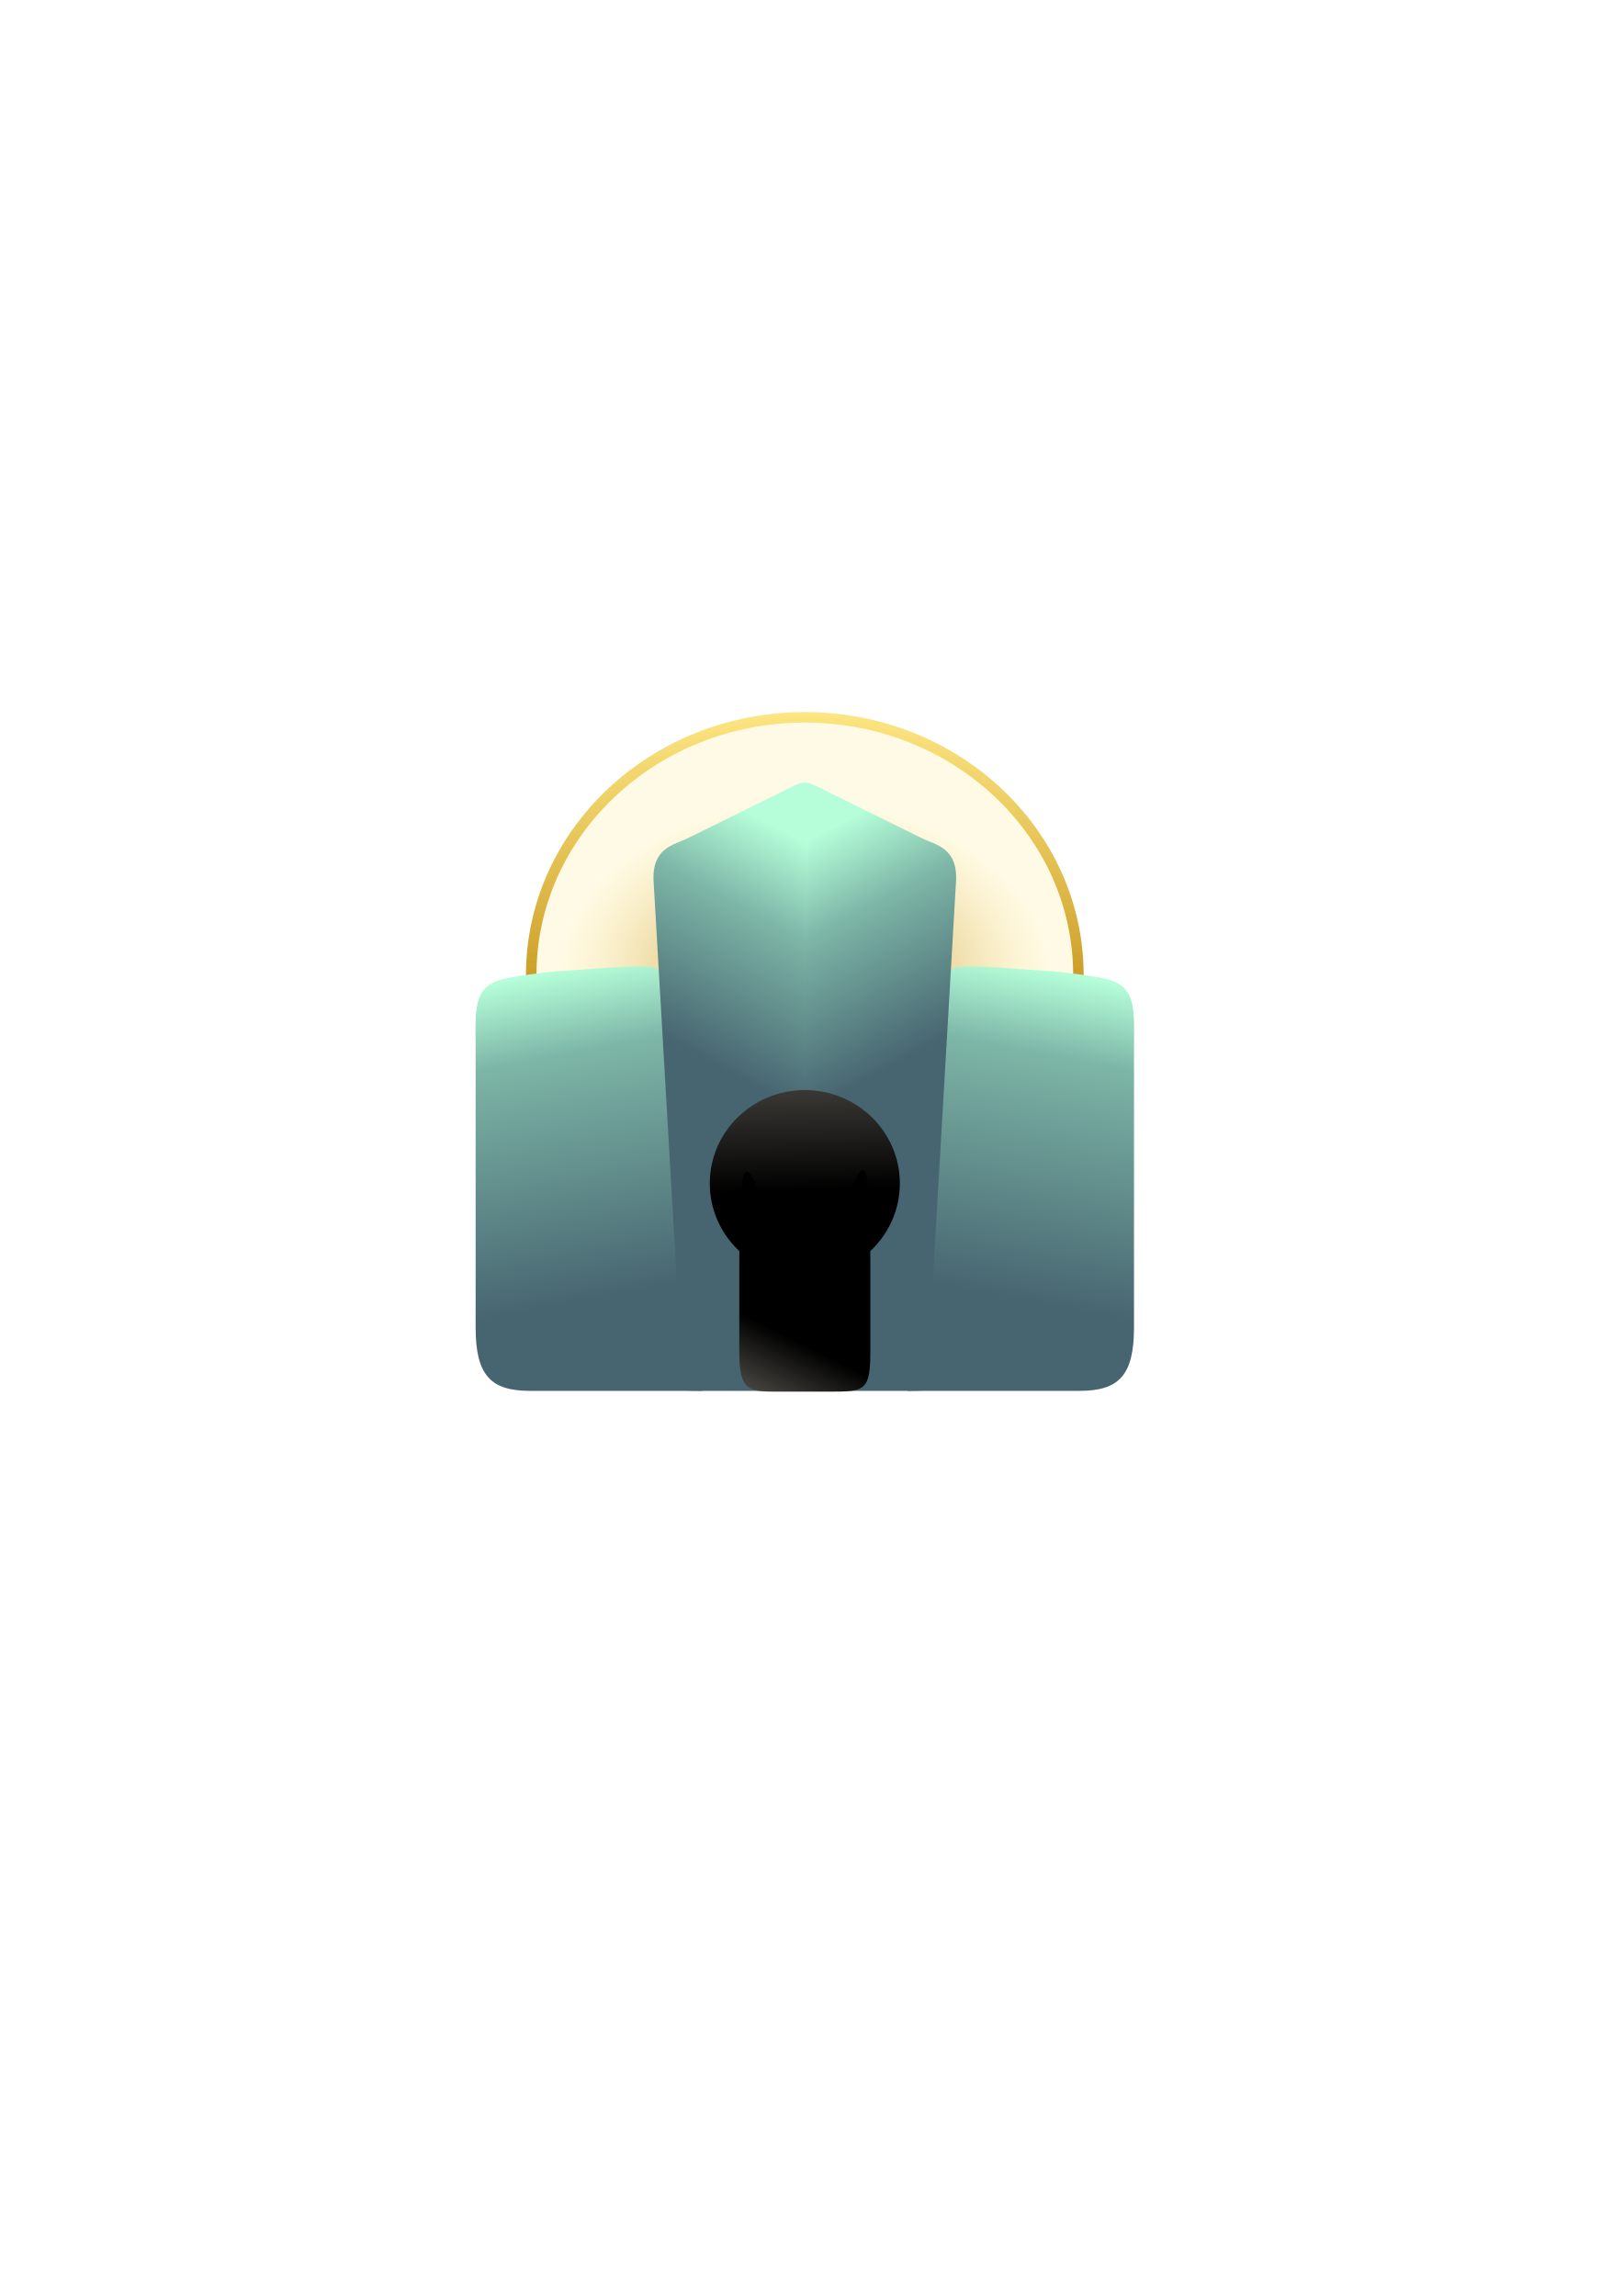
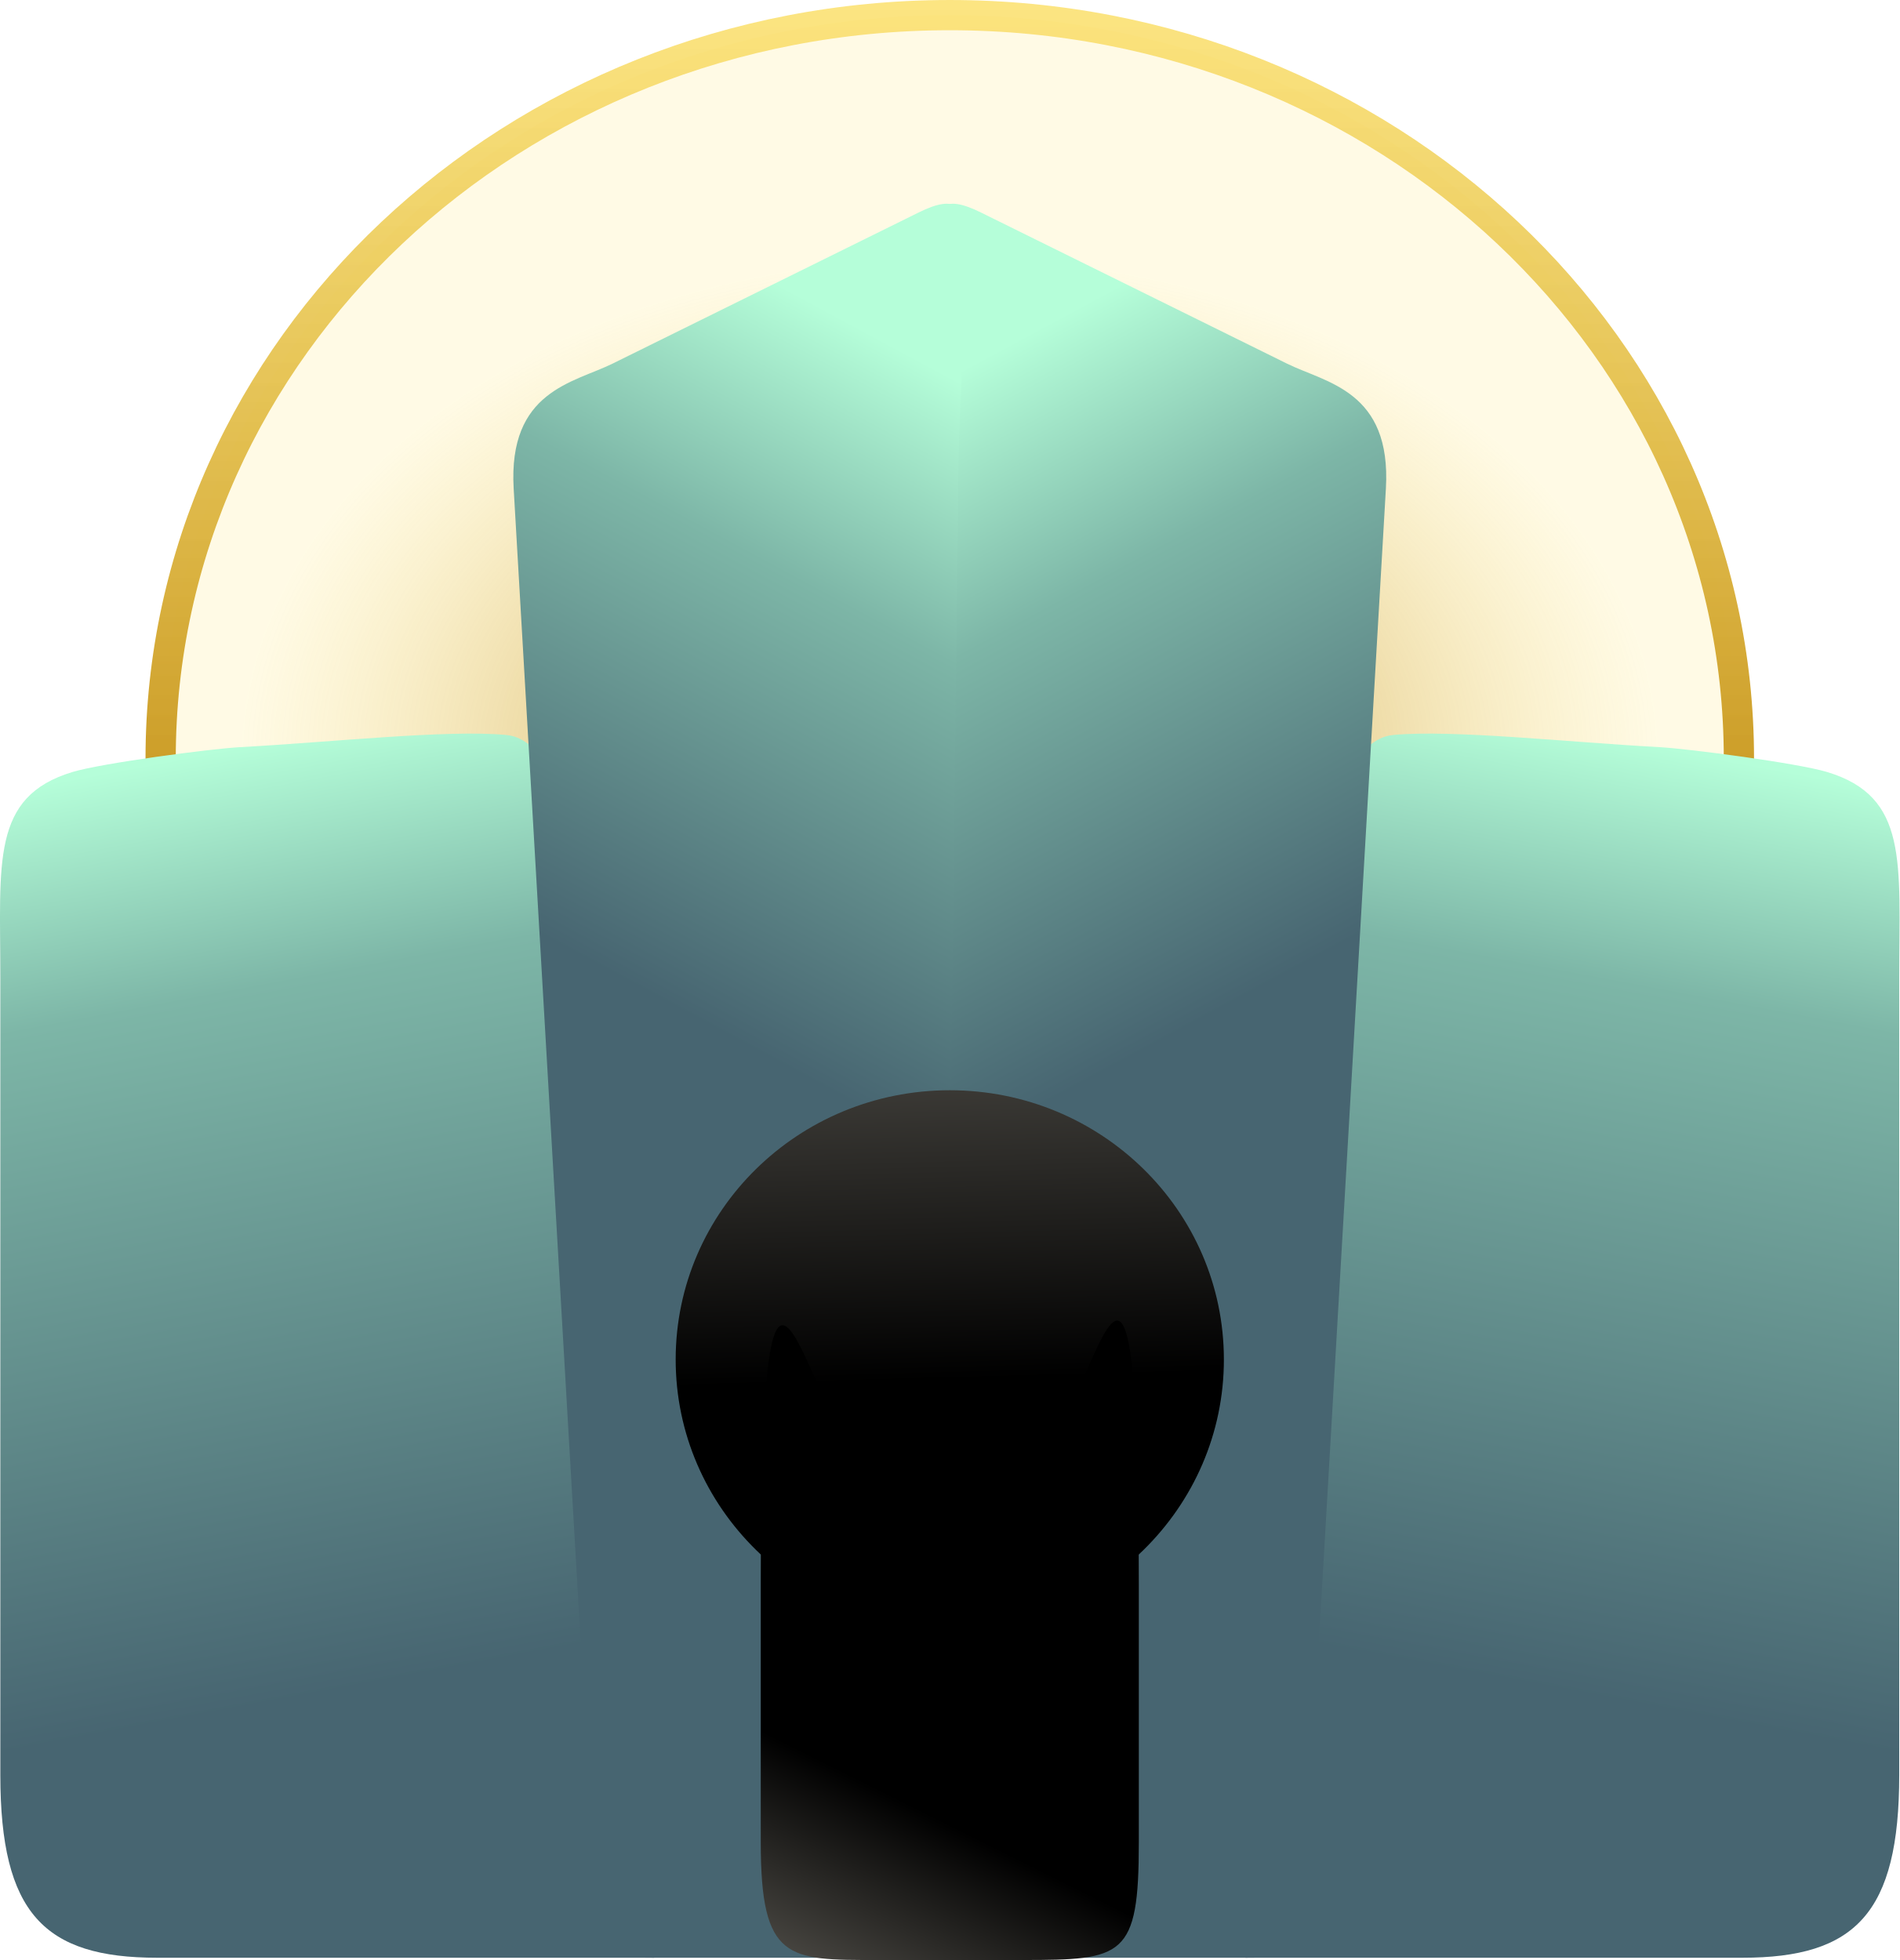
- <svg xmlns="http://www.w3.org/2000/svg" xmlns:xlink="http://www.w3.org/1999/xlink" width="210mm" height="297mm" viewBox="0 0 210 297" version="1.1" id="svg1">
+ <svg xmlns="http://www.w3.org/2000/svg" xmlns:xlink="http://www.w3.org/1999/xlink" width="85.179mm" height="87.906mm" viewBox="0 0 85.179 87.906" version="1.1" id="svg1">
  <defs id="defs1">
    <linearGradient id="linearGradient34">
      <stop style="stop-color:#a26b0e;stop-opacity:1;" offset="0" id="stop32" />
      <stop style="stop-color:#cea02b;stop-opacity:1;" offset="0.517" id="stop33" />
      <stop style="stop-color:#ffe672;stop-opacity:0.839;" offset="1" id="stop34" />
    </linearGradient>
    <linearGradient id="linearGradient31">
      <stop style="stop-color:#a26b0e;stop-opacity:1;" offset="0" id="stop29" />
      <stop style="stop-color:#cea02b;stop-opacity:0.529;" offset="0.469" id="stop30" />
      <stop style="stop-color:#ffe672;stop-opacity:0.184;" offset="1" id="stop31" />
    </linearGradient>
    <linearGradient id="linearGradient28">
      <stop style="stop-color:#476571;stop-opacity:1;" offset="0" id="stop26" />
      <stop style="stop-color:#7db6a7;stop-opacity:1;" offset="0.747" id="stop27" />
      <stop style="stop-color:#b5fed9;stop-opacity:1;" offset="1" id="stop28" />
    </linearGradient>
    <linearGradient id="linearGradient11">
      <stop style="stop-color:#476571;stop-opacity:1;" offset="0" id="stop1" />
      <stop style="stop-color:#7db6a7;stop-opacity:1;" offset="0.633" id="stop8" />
      <stop style="stop-color:#b5fed9;stop-opacity:1;" offset="1" id="stop11" />
    </linearGradient>
-     <linearGradient id="linearGradient81">
-       <stop style="stop-color:#2c245f;stop-opacity:1;" offset="0" id="stop79" />
-       <stop style="stop-color:#2e4b89;stop-opacity:1;" offset="0.497" id="stop80" />
-       <stop style="stop-color:#5083b6;stop-opacity:1;" offset="1" id="stop81" />
-     </linearGradient>
-     <linearGradient id="linearGradient78">
-       <stop style="stop-color:#2c245f;stop-opacity:1;" offset="0" id="stop76" />
-       <stop style="stop-color:#2e4b89;stop-opacity:1;" offset="0.497" id="stop77" />
-       <stop style="stop-color:#5083b6;stop-opacity:1;" offset="1" id="stop78" />
-     </linearGradient>
-     <linearGradient id="linearGradient75" gradientTransform="matrix(0.5616266,0,0,2.203181,0,-16.06731)" x1="114.906" y1="38.017" x2="184.55" y2="38.017" gradientUnits="userSpaceOnUse">
-       <stop style="stop-color:#2c245f;stop-opacity:1;" offset="0" id="stop73" />
-       <stop style="stop-color:#2e4b89;stop-opacity:1;" offset="0.497" id="stop74" />
-       <stop style="stop-color:#5083b6;stop-opacity:1;" offset="1" id="stop75" />
-     </linearGradient>
-     <linearGradient id="linearGradient72">
-       <stop style="stop-color:#2c245f;stop-opacity:1;" offset="0.002" id="stop70" />
-       <stop style="stop-color:#2e4b89;stop-opacity:1;" offset="0.522" id="stop71" />
-       <stop style="stop-color:#5083b6;stop-opacity:1;" offset="1" id="stop72" />
-     </linearGradient>
-     <linearGradient id="linearGradient59">
-       <stop style="stop-color:#2c245f;stop-opacity:1;" offset="0" id="stop57" />
-       <stop style="stop-color:#2e4b89;stop-opacity:1;" offset="0.497" id="stop58" />
-       <stop style="stop-color:#5083b6;stop-opacity:1;" offset="1" id="stop59" />
-     </linearGradient>
-     <linearGradient id="linearGradient56">
-       <stop style="stop-color:#2c245f;stop-opacity:1;" offset="0" id="stop54" />
-       <stop style="stop-color:#2e4b89;stop-opacity:1;" offset="0.497" id="stop55" />
-       <stop style="stop-color:#5083b6;stop-opacity:1;" offset="1" id="stop56" />
-     </linearGradient>
-     <linearGradient id="linearGradient53">
-       <stop style="stop-color:#2c245f;stop-opacity:1;" offset="0" id="stop51" />
-       <stop style="stop-color:#2e4b89;stop-opacity:1;" offset="0.522" id="stop52" />
-       <stop style="stop-color:#5083b6;stop-opacity:1;" offset="1" id="stop53" />
-     </linearGradient>
-     <linearGradient id="linearGradient50">
-       <stop style="stop-color:#2c245f;stop-opacity:1;" offset="0" id="stop48" />
-       <stop style="stop-color:#2e4b89;stop-opacity:1;" offset="0.522" id="stop49" />
-       <stop style="stop-color:#5083b6;stop-opacity:1;" offset="1" id="stop50" />
-     </linearGradient>
-     <linearGradient id="linearGradient20">
-       <stop style="stop-color:#b26a31;stop-opacity:1;" offset="0" id="stop23" />
-       <stop style="stop-color:#b38b43;stop-opacity:1;" offset="0.517" id="stop21" />
-       <stop style="stop-color:#e6d25c;stop-opacity:0.838;" offset="1" id="stop22" />
-     </linearGradient>
-     <linearGradient id="linearGradient18">
-       <stop style="stop-color:#b26a31;stop-opacity:1;" offset="0" id="stop18" />
-       <stop style="stop-color:#b38b43;stop-opacity:0.529;" offset="0.469" id="stop20" />
-       <stop style="stop-color:#e6d25c;stop-opacity:0.184;" offset="1" id="stop19" />
-     </linearGradient>
    <linearGradient id="linearGradient14">
      <stop style="stop-color:#000000;stop-opacity:1;" offset="0.471" id="stop15" />
      <stop style="stop-color:#e9e3d3;stop-opacity:1;" offset="1" id="stop16" />
    </linearGradient>
    <linearGradient id="linearGradient9">
      <stop style="stop-color:#000000;stop-opacity:1;" offset="0" id="stop9" />
      <stop style="stop-color:#e9e3d3;stop-opacity:1;" offset="1" id="stop10" />
    </linearGradient>
-     <linearGradient id="linearGradient5">
-       <stop style="stop-color:#1d545d;stop-opacity:1;" offset="0" id="stop5" />
-       <stop style="stop-color:#147a79;stop-opacity:1;" offset="0.522" id="stop7" />
-       <stop style="stop-color:#57997a;stop-opacity:1;" offset="1" id="stop6" />
-     </linearGradient>
-     <linearGradient id="linearGradient2">
-       <stop style="stop-color:#1d545d;stop-opacity:1;" offset="0" id="stop4" />
-       <stop style="stop-color:#147a79;stop-opacity:1;" offset="0.497" id="stop2" />
-       <stop style="stop-color:#57997a;stop-opacity:1;" offset="1" id="stop3" />
-     </linearGradient>
    <linearGradient xlink:href="#linearGradient28" id="linearGradient4" gradientUnits="userSpaceOnUse" x1="51.265" y1="172.544" x2="41.032" y2="106.083" gradientTransform="matrix(-1,0,0,1,204.2463,-1e-6)" />
    <linearGradient xlink:href="#linearGradient11" id="linearGradient7" gradientUnits="userSpaceOnUse" x1="70.142" y1="120.813" x2="90.508" y2="74.763" gradientTransform="matrix(-1,0,0,1,204.2463,2e-6)" />
    <linearGradient xlink:href="#linearGradient9" id="linearGradient10" x1="105" y1="148.5" x2="103.02" y2="75.221" gradientUnits="userSpaceOnUse" />
    <linearGradient xlink:href="#linearGradient14" id="linearGradient16" x1="123.611" y1="147.231" x2="90.903" y2="212.714" gradientUnits="userSpaceOnUse" />
    <radialGradient xlink:href="#linearGradient31" id="radialGradient19" cx="105" cy="109.461" fx="105" fy="109.461" r="50.907" gradientTransform="matrix(0.8758075,0,0,0.6192539,-174.1404,-512.1444)" gradientUnits="userSpaceOnUse" />
    <linearGradient xlink:href="#linearGradient34" id="linearGradient22" x1="105.882" y1="162.668" x2="105.882" y2="58.025" gradientUnits="userSpaceOnUse" gradientTransform="translate(-187.1806,-553.8212)" />
-     <radialGradient xlink:href="#linearGradient18" id="radialGradient19-7-8" cx="105" cy="109.461" fx="105" fy="109.461" r="50.907" gradientTransform="matrix(0.8758075,0,0,0.6192539,13.34271,80.31875)" gradientUnits="userSpaceOnUse" />
-     <linearGradient xlink:href="#linearGradient2" id="linearGradient4-5-3" gradientUnits="userSpaceOnUse" x1="55.27" y1="191.618" x2="41.032" y2="106.083" gradientTransform="matrix(-1.005347,0,0,1.005406,204.3539,-0.5682938)" />
-     <linearGradient id="linearGradient6-0-0" gradientTransform="matrix(0.5616266,0,0,2.203181,0,-16.06731)" x1="114.906" y1="38.017" x2="184.55" y2="38.017" gradientUnits="userSpaceOnUse">
-       <stop style="stop-color:#1d545d;stop-opacity:1;" offset="0" id="stop7-7" />
-       <stop style="stop-color:#147a79;stop-opacity:1;" offset="0.497" id="stop5-2-6" />
-       <stop style="stop-color:#57997a;stop-opacity:1;" offset="1" id="stop6-8-3" />
-     </linearGradient>
-     <linearGradient xlink:href="#linearGradient5" id="linearGradient26-6" gradientUnits="userSpaceOnUse" x1="64.534" y1="139.645" x2="95.303" y2="67.69" gradientTransform="matrix(1.037759,0,0,1.237365,-5.275315,-16.06731)" />
-     <linearGradient xlink:href="#linearGradient9" id="linearGradient27-4" gradientUnits="userSpaceOnUse" x1="105" y1="148.5" x2="103.02" y2="75.221" />
-     <linearGradient xlink:href="#linearGradient14" id="linearGradient28-2" gradientUnits="userSpaceOnUse" x1="123.611" y1="147.231" x2="90.903" y2="212.714" />
-     <linearGradient xlink:href="#linearGradient20" id="linearGradient30" gradientUnits="userSpaceOnUse" gradientTransform="translate(0.3024884,38.64196)" x1="105.882" y1="162.668" x2="105.882" y2="58.025" />
-     <linearGradient xlink:href="#linearGradient2" id="linearGradient4-5-3-0" gradientUnits="userSpaceOnUse" x1="55.27" y1="191.618" x2="41.032" y2="106.083" gradientTransform="translate(1.429457,0.2407273)" />
-     <linearGradient xlink:href="#linearGradient5" id="linearGradient9-3" gradientUnits="userSpaceOnUse" x1="64.534" y1="129.692" x2="90.508" y2="74.763" gradientTransform="matrix(-1,0,0,1,204.2463,2e-6)" />
-     <radialGradient xlink:href="#linearGradient18" id="radialGradient42" gradientUnits="userSpaceOnUse" gradientTransform="matrix(0.8758075,0,0,0.6192539,-97.1841,-439.302)" cx="105" cy="109.461" fx="105" fy="109.461" r="50.907" />
-     <linearGradient xlink:href="#linearGradient20" id="linearGradient42" gradientUnits="userSpaceOnUse" gradientTransform="translate(-110.2243,-480.9788)" x1="105.882" y1="162.668" x2="105.882" y2="58.025" />
-     <linearGradient xlink:href="#linearGradient56" id="linearGradient43" gradientUnits="userSpaceOnUse" x1="55.27" y1="191.618" x2="41.032" y2="106.083" />
-     <linearGradient xlink:href="#linearGradient59" id="linearGradient44" gradientUnits="userSpaceOnUse" gradientTransform="matrix(-1,0,0,1,204.2463,-1e-6)" x1="55.27" y1="191.618" x2="41.032" y2="106.083" />
-     <linearGradient xlink:href="#linearGradient53" id="linearGradient45" gradientUnits="userSpaceOnUse" x1="64.534" y1="139.645" x2="95.303" y2="67.69" />
-     <linearGradient xlink:href="#linearGradient50" id="linearGradient46" gradientUnits="userSpaceOnUse" gradientTransform="matrix(-1,0,0,1,204.2463,2e-6)" x1="64.534" y1="129.692" x2="90.508" y2="74.763" />
-     <linearGradient xlink:href="#linearGradient9" id="linearGradient47" gradientUnits="userSpaceOnUse" x1="105" y1="148.5" x2="103.02" y2="75.221" />
-     <linearGradient xlink:href="#linearGradient14" id="linearGradient48" gradientUnits="userSpaceOnUse" x1="123.611" y1="147.231" x2="90.903" y2="212.714" />
-     <radialGradient xlink:href="#linearGradient18" id="radialGradient64" gradientUnits="userSpaceOnUse" gradientTransform="matrix(0.8758075,0,0,0.6192539,13.34271,80.31875)" cx="105" cy="109.461" fx="105" fy="109.461" r="50.907" />
-     <linearGradient xlink:href="#linearGradient20" id="linearGradient64" gradientUnits="userSpaceOnUse" gradientTransform="translate(0.3024884,38.64196)" x1="105.882" y1="162.668" x2="105.882" y2="58.025" />
-     <linearGradient xlink:href="#linearGradient81" id="linearGradient65" gradientUnits="userSpaceOnUse" gradientTransform="matrix(-1.005347,0,0,1.005406,204.3539,-0.5682938)" x1="55.27" y1="191.618" x2="41.032" y2="106.083" />
-     <linearGradient xlink:href="#linearGradient78" id="linearGradient66" gradientUnits="userSpaceOnUse" gradientTransform="translate(1.429457,0.2407273)" x1="55.27" y1="191.618" x2="41.032" y2="106.083" />
-     <linearGradient xlink:href="#linearGradient75" id="linearGradient67" gradientUnits="userSpaceOnUse" gradientTransform="matrix(0.5616266,0,0,2.203181,0,-16.06731)" x1="114.906" y1="38.017" x2="184.55" y2="38.017" />
-     <linearGradient xlink:href="#linearGradient72" id="linearGradient68" gradientUnits="userSpaceOnUse" gradientTransform="matrix(1.037759,0,0,1.237365,-5.275315,-16.06731)" x1="64.534" y1="139.645" x2="95.303" y2="67.69" />
-     <linearGradient xlink:href="#linearGradient9" id="linearGradient69" gradientUnits="userSpaceOnUse" x1="105" y1="148.5" x2="103.02" y2="75.221" />
-     <linearGradient xlink:href="#linearGradient14" id="linearGradient70" gradientUnits="userSpaceOnUse" x1="123.611" y1="147.231" x2="90.903" y2="212.714" />
    <linearGradient xlink:href="#linearGradient28" id="linearGradient35" gradientUnits="userSpaceOnUse" gradientTransform="matrix(-1,0,0,1,204.2463,-1e-6)" x1="51.265" y1="172.544" x2="41.032" y2="106.083" />
    <linearGradient xlink:href="#linearGradient11" id="linearGradient36" gradientUnits="userSpaceOnUse" gradientTransform="matrix(-1,0,0,1,204.2463,2e-6)" x1="70.142" y1="120.813" x2="90.508" y2="74.763" />
  </defs>
-   <g id="layer1" />
-   <g id="g34" transform="matrix(0.6303196,0,0,0.6303196,209.3517,-92.27515)">
-     <ellipse style="fill:url(#radialGradient19-7-8);fill-opacity:1;stroke:url(#linearGradient30);stroke-width:1.901;stroke-dasharray:none;stroke-opacity:1" id="path2-0-7" cx="105.302" cy="148.103" rx="49.607" ry="46.757" />
-     <g id="g4-1-2" transform="matrix(0.7305801,0,0,0.8898874,30.69336,53.07729)">
-       <g id="g3-3-6" transform="matrix(0.7210518,0,0,1.021094,20.69056,-20.57114)" />
-       <path id="rect1-4-9-1" style="fill:url(#linearGradient4-5-3);stroke-width:0.396" d="m 140.142,105.219 c 5.174,-0.376 14.943,0.51 22.961,0.869 2.587,0.116 11.995,1.143 14.504,1.765 7.071,1.753 6.243,6.411 6.243,14.573 v 56.68 c 0,9.823 3.398,7.652 -13.568,12.979 l -37.198,11.678 -5.789,-96.917 8.079,-0.117 c 2.59,-0.037 2.612,-1.354 4.768,-1.511 z" />
-       <path id="rect1-4-9-1-7" style="fill:url(#linearGradient4-5-3-0);stroke-width:0.394" d="m 65.3,105.459 c -5.146,-0.374 -14.864,0.508 -22.839,0.865 -2.574,0.115 -11.931,1.137 -14.427,1.756 -7.033,1.744 -6.21,6.377 -6.21,14.495 v 56.375 c 0,9.771 -3.38,7.611 13.496,12.909 l 37,11.615 5.758,-96.396 -8.036,-0.116 c -2.576,-0.037 -2.598,-1.347 -4.743,-1.503 z" />
-       <path id="rect2-1-2-2-1-2-2-6-3-6" style="fill:url(#linearGradient6-0-0);stroke-width:0.309" d="m 73.078,81.667 26.336,-13.214 c 6.514,-3.268 3.631,3.866 3.406,23.352 l -1.393,120.904 c -0.143,12.423 4.146,14.4 -1.808,12.638 l -24.383,-7.216 c -4.374,-1.294 -3.677,-3.226 -3.854,-6.329 L 64.564,92.592 c -0.489,-8.559 5.154,-9.24 8.513,-10.925 z" />
-       <path id="rect2-1-2-2-1-2-2-6-1-4-5" style="fill:url(#linearGradient26-6);stroke-width:0.314" d="M 130.846,81.667 103.516,68.453 c -6.76,-3.268 -3.764,3.866 -3.535,23.352 L 101.416,214.042 c 0.158,13.422 -1.11,12.398 2.66,11.264 l 24.68,-7.423 c 4.769,-1.434 3.696,-3.477 3.851,-6.08 l 7.074,-119.211 c 0.508,-8.559 -5.349,-9.24 -8.835,-10.925 z" />
-     </g>
-     <g id="g7-4-7" transform="translate(0.3024884,38.64196)">
-       <ellipse style="fill:url(#linearGradient27-4);fill-opacity:1;stroke:none;stroke-width:0.271" id="path4-6-5" cx="105" cy="147.231" rx="17.231" ry="16.929" />
-       <path id="rect4-0-4" style="fill:url(#linearGradient28-2);fill-opacity:1;stroke-width:0.266" d="m 100.424,153.996 h 9.153 c 4.048,0 7.307,-25.006 7.307,7.393 v 16.206 c 0,7.232 -0.971,7.393 -7.307,7.393 h -9.153 c -5.598,0 -7.307,0.063 -7.307,-7.393 v -16.206 c 0,-31.727 3.259,-7.393 7.307,-7.393 z" />
-     </g>
-   </g>
-   <g id="g64" transform="matrix(0.6023091,0,0,0.6023091,-122.3655,-66.43519)">
-     <g id="g62" transform="matrix(0.7305801,0,0,0.8898874,30.69336,53.07729)">
-       <g id="g59" transform="matrix(0.7210518,0,0,1.021094,20.69056,-20.57114)" />
-       <ellipse style="fill:url(#radialGradient64);fill-opacity:1;stroke:url(#linearGradient64);stroke-width:1.901;stroke-dasharray:none;stroke-opacity:1" id="ellipse59" cx="105.302" cy="148.103" rx="49.607" ry="46.757" transform="matrix(1.368775,0,0,1.123738,-42.01231,-59.64495)" />
-       <path id="path59" style="fill:url(#linearGradient65);stroke-width:0.396" d="m 140.142,105.219 c 5.174,-0.376 14.943,0.51 22.961,0.869 2.587,0.116 11.995,1.143 14.504,1.765 7.071,1.753 6.243,6.411 6.243,14.573 v 56.68 c 0,9.823 3.398,7.652 -13.568,12.979 l -37.198,11.678 -5.789,-96.917 8.079,-0.117 c 2.59,-0.037 2.612,-1.354 4.768,-1.511 z" />
-       <path id="path60" style="fill:url(#linearGradient66);stroke-width:0.394" d="m 65.3,105.459 c -5.146,-0.374 -14.864,0.508 -22.839,0.865 -2.574,0.115 -11.931,1.137 -14.427,1.756 -7.033,1.744 -6.21,6.377 -6.21,14.495 v 56.375 c 0,9.771 -3.38,7.611 13.496,12.909 l 37,11.615 5.758,-96.396 -8.036,-0.116 c -2.576,-0.037 -2.598,-1.347 -4.743,-1.503 z" />
-       <path id="path61" style="fill:url(#linearGradient67);stroke-width:0.309" d="m 73.078,81.667 26.336,-13.214 c 6.514,-3.268 3.631,3.866 3.406,23.352 l -1.393,120.904 c -0.143,12.423 4.146,14.4 -1.808,12.638 l -24.383,-7.216 c -4.374,-1.294 -3.677,-3.226 -3.854,-6.329 L 64.564,92.592 c -0.489,-8.559 5.154,-9.24 8.513,-10.925 z" />
-       <path id="path62" style="fill:url(#linearGradient68);stroke-width:0.314" d="M 130.846,81.667 103.516,68.453 c -6.76,-3.268 -3.764,3.866 -3.535,23.352 L 101.416,214.042 c 0.158,13.422 -1.11,12.398 2.66,11.264 l 24.68,-7.423 c 4.769,-1.434 3.696,-3.477 3.851,-6.08 l 7.074,-119.211 c 0.508,-8.559 -5.349,-9.24 -8.835,-10.925 z" />
-     </g>
-     <g id="g63" transform="translate(0.3024884,38.64196)">
-       <ellipse style="fill:url(#linearGradient69);fill-opacity:1;stroke:none;stroke-width:0.271" id="ellipse62" cx="105" cy="147.231" rx="17.231" ry="16.929" />
-       <path id="path63" style="fill:url(#linearGradient70);fill-opacity:1;stroke-width:0.266" d="m 100.424,153.996 h 9.153 c 4.048,0 7.307,-25.006 7.307,7.393 v 16.206 c 0,7.232 -0.971,7.393 -7.307,7.393 h -9.153 c -5.598,0 -7.307,0.063 -7.307,-7.393 v -16.206 c 0,-31.727 3.259,-7.393 7.307,-7.393 z" />
-     </g>
-   </g>
-   <g id="layer5" />
-   <g id="g36" transform="matrix(0.7133242,0,0,0.7133242,162.7107,443.1144)">
+   <g id="g36" transform="matrix(0.7133242,0,0,0.7133242,101.2108,351.0039)">
    <ellipse style="fill:url(#radialGradient19);fill-opacity:1;stroke:url(#linearGradient22);stroke-width:1.901;stroke-dasharray:none" id="path2" cx="-82.181" cy="-444.36" rx="49.607" ry="46.757" />
    <g id="g38" transform="translate(-76.98116,-72.84239)">
      <g id="g4" transform="matrix(0.7305801,0,0,0.8898874,-79.83345,-466.6525)">
        <g id="g3" transform="matrix(0.7210518,0,0,1.021094,20.69056,-20.57114)" />
        <path id="rect1-4" style="fill:url(#linearGradient4);stroke-width:0.394" d="m 140.376,105.219 c 5.146,-0.374 14.864,0.508 22.839,0.865 2.574,0.115 11.931,1.137 14.427,1.756 7.033,1.744 6.21,6.377 6.21,14.495 v 56.375 c 0,9.771 -3.78,12.909 -13.496,12.909 h -42.758 v -84.78 l 8.036,-0.116 c 2.576,-0.037 2.598,-1.347 4.743,-1.503 z" transform="translate(1.0032489e-6)" />
        <path id="rect2-1-2-2-1-2-2-6-1" style="fill:url(#linearGradient7);stroke-width:0.277" d="M 131.169,78.986 104.833,68.307 c -6.514,-2.641 -3.632,3.124 -3.406,18.873 l 1.393,96.978 c 0.127,8.822 -4.322,7.461 2.212,7.461 h 22.565 c 17.177,0 4.976,-3.334 5.268,-7.461 l 6.817,-96.343 c 0.489,-6.918 -5.154,-7.467 -8.513,-8.829 z" />
      </g>
      <g id="g4-7" transform="matrix(-0.7305801,0,0,0.8898874,69.43458,-466.6525)">
        <g id="g3-1" transform="matrix(0.7210518,0,0,1.021094,20.69056,-20.57114)" />
        <path id="rect1-4-1" style="fill:url(#linearGradient35);stroke-width:0.394" d="m 140.376,105.219 c 5.146,-0.374 14.864,0.508 22.839,0.865 2.574,0.115 11.931,1.137 14.427,1.756 7.033,1.744 6.21,6.377 6.21,14.495 v 56.375 c 0,9.771 -3.78,12.909 -13.496,12.909 h -42.758 v -84.78 l 8.036,-0.116 c 2.576,-0.037 2.598,-1.347 4.743,-1.503 z" transform="translate(1.0032489e-6)" />
        <path id="rect2-1-2-2-1-2-2-6-1-5" style="fill:url(#linearGradient36);stroke-width:0.277" d="M 131.169,78.986 104.833,68.307 c -6.514,-2.641 -3.632,3.124 -3.406,18.873 l 1.393,96.978 c 0.127,8.822 -4.322,7.461 2.212,7.461 h 22.565 c 17.177,0 4.976,-3.334 5.268,-7.461 l 6.817,-96.343 c 0.489,-6.918 -5.154,-7.467 -8.513,-8.829 z" />
      </g>
    </g>
    <g id="g7" transform="translate(-187.1806,-553.8212)">
      <ellipse style="fill:url(#linearGradient10);stroke:none;stroke-width:0.271" id="path4" cx="105" cy="147.231" rx="17.231" ry="16.929" />
      <path id="rect4" style="fill:url(#linearGradient16);stroke-width:0.266" d="m 100.424,153.996 h 9.153 c 4.048,0 7.307,-25.006 7.307,7.393 v 16.206 c 0,7.232 -0.971,7.393 -7.307,7.393 h -9.153 c -5.598,0 -7.307,0.063 -7.307,-7.393 v -16.206 c 0,-31.727 3.259,-7.393 7.307,-7.393 z" />
    </g>
  </g>
-   <g id="g42" transform="matrix(0.7013017,0,0,0.7013017,-45.31122,420.5262)">
-     <ellipse style="fill:url(#radialGradient42);fill-opacity:1;stroke:url(#linearGradient42);stroke-width:1.901;stroke-dasharray:none" id="ellipse36" cx="-5.224" cy="-371.518" rx="49.607" ry="46.757" />
-     <g id="g40" transform="matrix(0.7305801,0,0,0.8898874,-79.83345,-466.5435)">
-       <g id="g37" transform="matrix(0.7210518,0,0,1.021094,20.69056,-20.57114)" />
-       <path id="path37" style="fill:url(#linearGradient43);stroke-width:0.394" d="m 63.871,105.219 c -5.146,-0.374 -14.864,0.508 -22.839,0.865 -2.574,0.115 -11.931,1.137 -14.427,1.756 -7.033,1.744 -6.21,6.377 -6.21,14.495 v 56.375 c 0,9.771 3.78,12.909 13.496,12.909 H 76.649 v -84.78 l -8.036,-0.116 c -2.576,-0.037 -2.598,-1.347 -4.743,-1.503 z" />
-       <path id="path38" style="fill:url(#linearGradient44);stroke-width:0.394" d="m 140.376,105.219 c 5.146,-0.374 14.864,0.508 22.839,0.865 2.574,0.115 11.931,1.137 14.427,1.756 7.033,1.744 6.21,6.377 6.21,14.495 v 56.375 c 0,9.771 -3.78,12.909 -13.496,12.909 h -42.758 v -84.78 l 8.036,-0.116 c 2.576,-0.037 2.598,-1.347 4.743,-1.503 z" />
-       <path id="path39" style="fill:url(#linearGradient45);stroke-width:0.277" d="M 73.078,78.986 99.413,68.307 c 6.514,-2.641 3.632,3.124 3.406,18.873 l -1.393,96.978 c -0.127,8.822 4.322,7.461 -2.212,7.461 H 76.649 c -17.177,0 -4.976,-3.334 -5.268,-7.461 L 64.564,87.815 C 64.075,80.897 69.719,80.348 73.078,78.986 Z" />
-       <path id="path40" style="fill:url(#linearGradient46);stroke-width:0.277" d="M 131.169,78.986 104.833,68.307 c -6.514,-2.641 -3.632,3.124 -3.406,18.873 l 1.393,96.978 c 0.127,8.822 -4.322,7.461 2.212,7.461 h 22.565 c 17.177,0 4.976,-3.334 5.268,-7.461 l 6.817,-96.343 c 0.489,-6.918 -5.154,-7.467 -8.513,-8.829 z" />
-     </g>
-     <g id="g41" transform="translate(-110.2243,-480.9788)">
-       <ellipse style="fill:url(#linearGradient47);stroke:none;stroke-width:0.271" id="ellipse40" cx="105" cy="147.231" rx="17.231" ry="16.929" />
-       <path id="path41" style="fill:url(#linearGradient48);stroke-width:0.266" d="m 100.424,153.996 h 9.153 c 4.048,0 7.307,-25.006 7.307,7.393 v 16.206 c 0,7.232 -0.971,7.393 -7.307,7.393 h -9.153 c -5.598,0 -7.307,0.063 -7.307,-7.393 v -16.206 c 0,-31.727 3.259,-7.393 7.307,-7.393 z" />
-     </g>
-   </g>
-   <g id="layer6" />
</svg>
